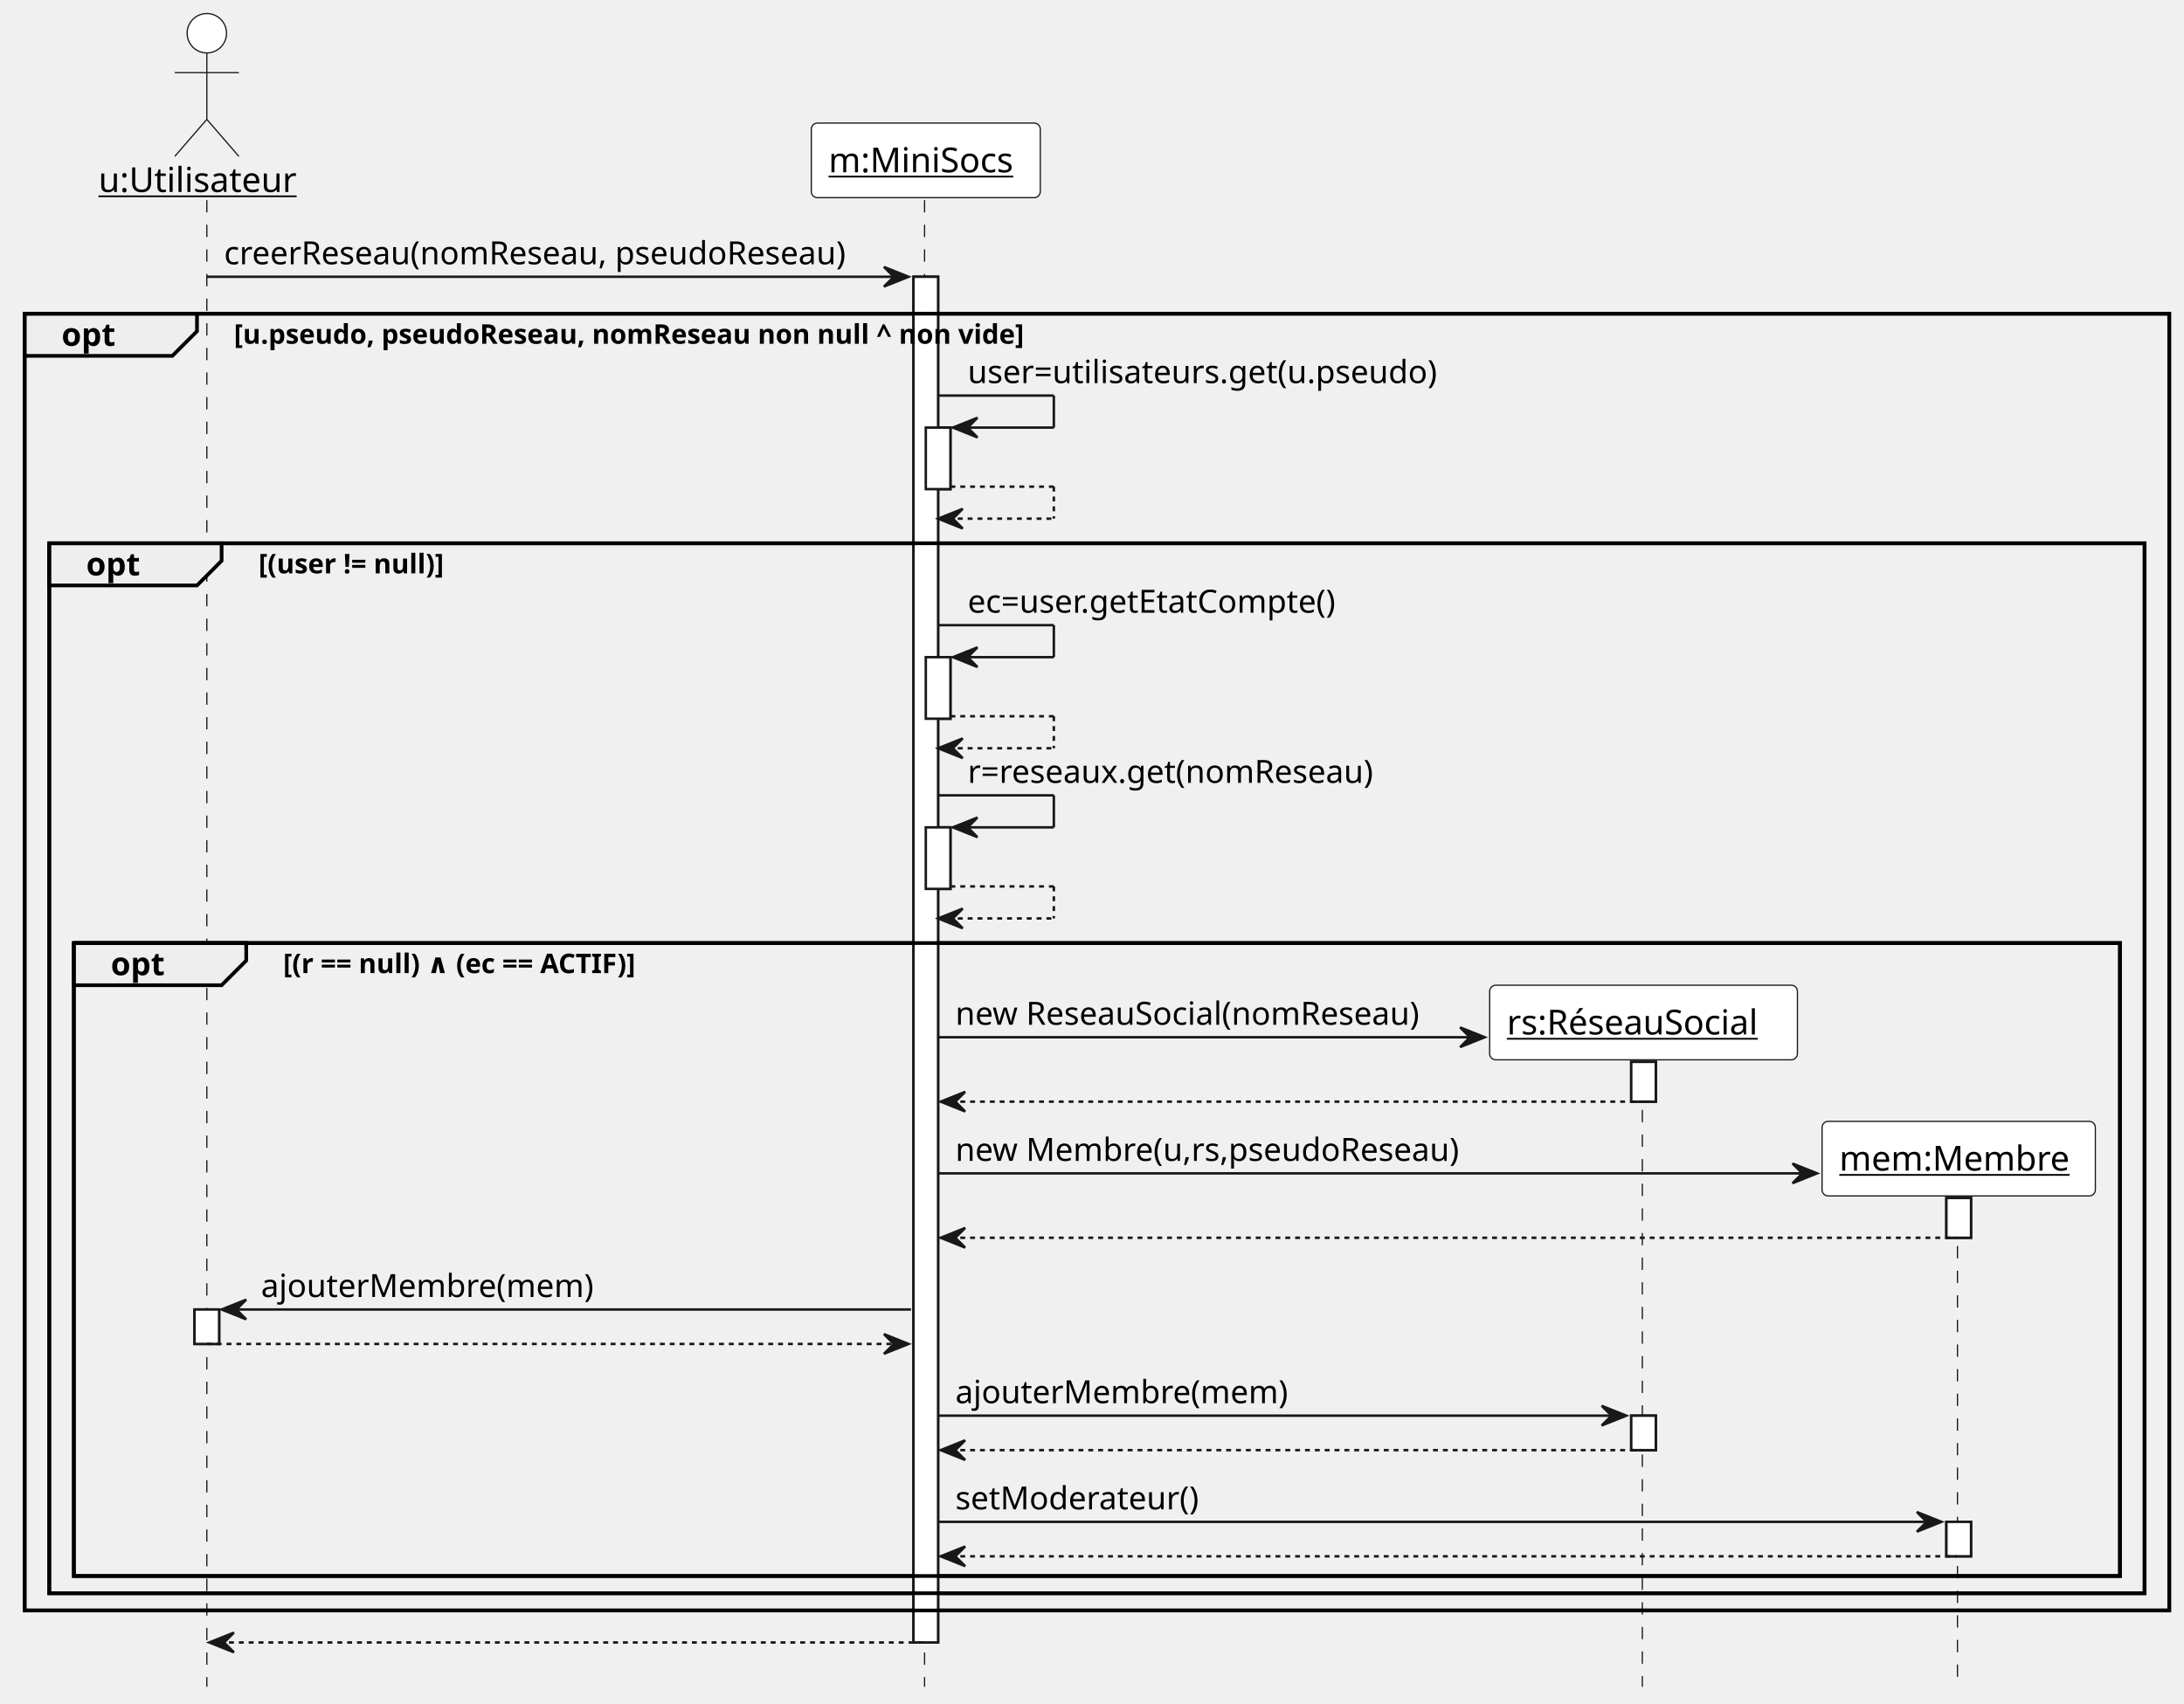
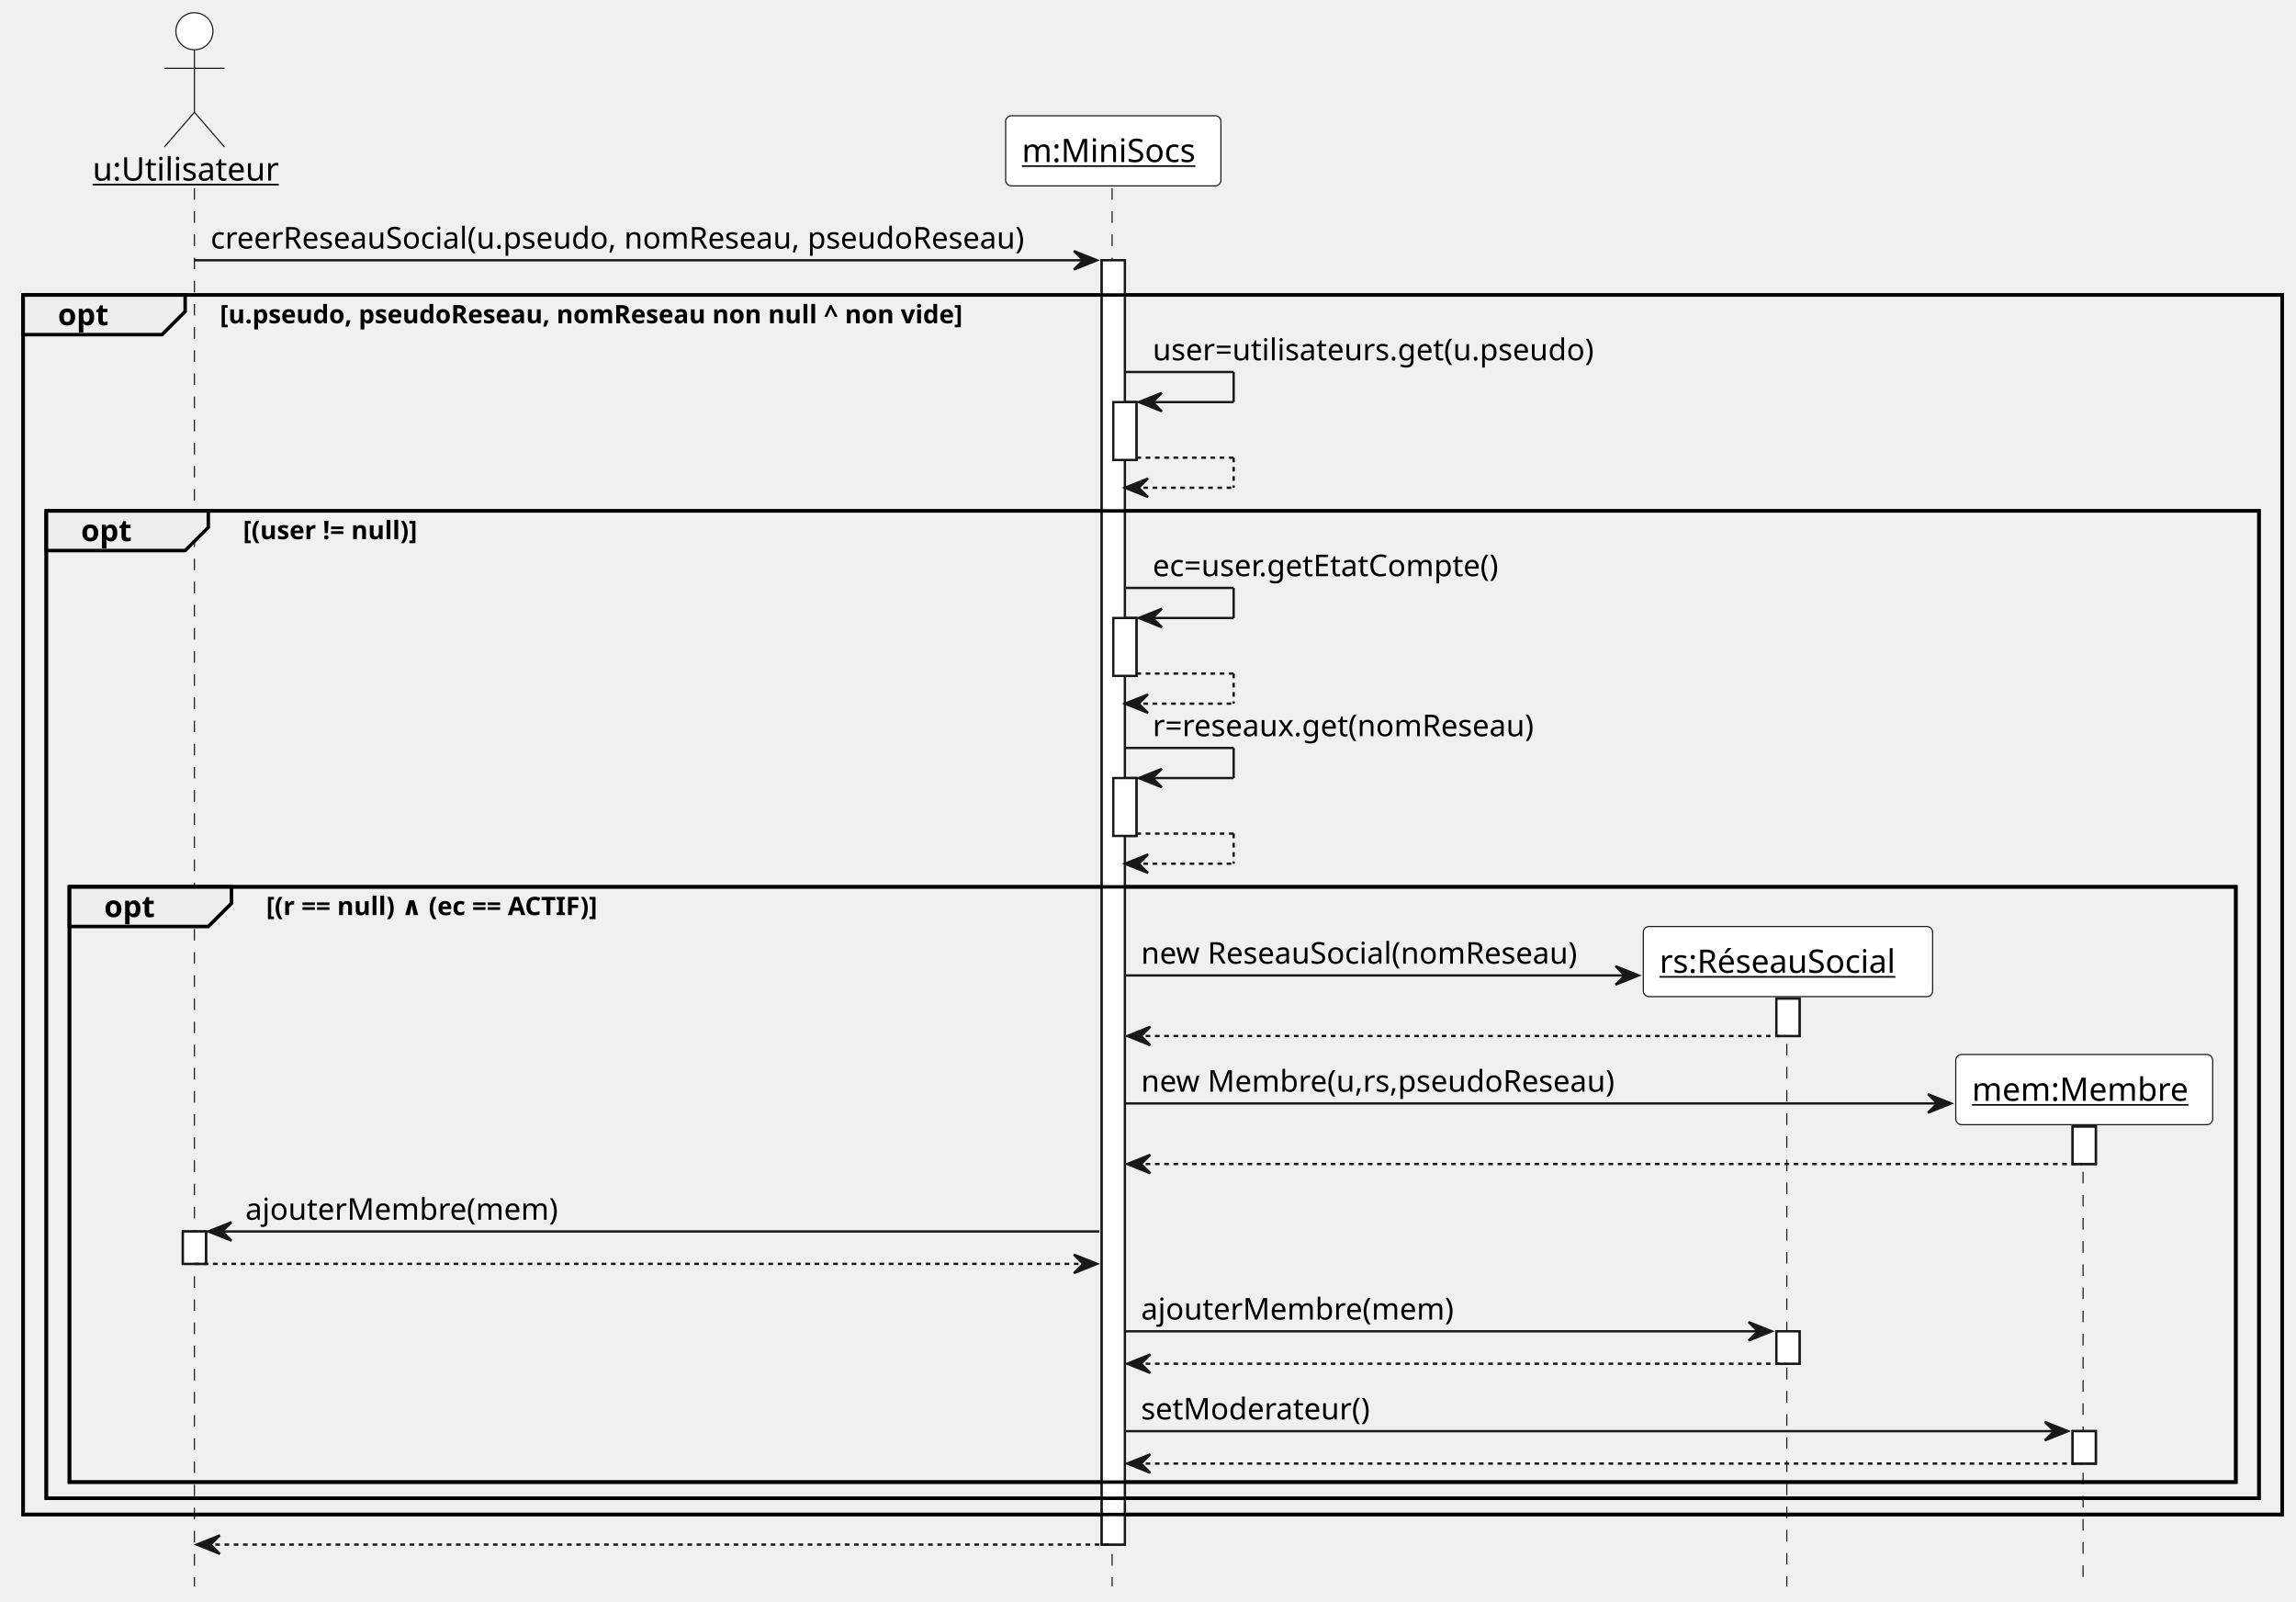
- <svg xmlns="http://www.w3.org/2000/svg" contentStyleType="text/css" height="692px" preserveAspectRatio="none" style="width:887px;height:692px;background:#FFFFFF;" version="1.1" viewBox="0 0 887 692" width="887px" zoomAndPan="magnify">
+ <svg xmlns="http://www.w3.org/2000/svg" contentStyleType="text/css" height="692px" preserveAspectRatio="none" style="width:992px;height:692px;background:#FFFFFF;" version="1.1" viewBox="0 0 992 692" width="992px" zoomAndPan="magnify">
  <defs />
  <g>
    <rect fill="#FFFFFF" height="14" style="stroke:#181818;stroke-width:1.0;" width="10" x="79" y="531.953" />
-     <rect fill="#FFFFFF" height="554.789" style="stroke:#181818;stroke-width:1.0;" width="10" x="371" y="112.43" />
-     <rect fill="#FFFFFF" height="25" style="stroke:#181818;stroke-width:1.0;" width="10" x="376" y="173.695" />
-     <rect fill="#FFFFFF" height="25" style="stroke:#181818;stroke-width:1.0;" width="10" x="376" y="266.961" />
-     <rect fill="#FFFFFF" height="25" style="stroke:#181818;stroke-width:1.0;" width="10" x="376" y="336.094" />
-     <rect fill="#FFFFFF" height="16.164" style="stroke:#181818;stroke-width:1.0;" width="10" x="662.5" y="431.359" />
-     <rect fill="#FFFFFF" height="14" style="stroke:#181818;stroke-width:1.0;" width="10" x="662.5" y="575.086" />
-     <rect fill="#FFFFFF" height="16.164" style="stroke:#181818;stroke-width:1.0;" width="10" x="790.5" y="486.656" />
-     <rect fill="#FFFFFF" height="14" style="stroke:#181818;stroke-width:1.0;" width="10" x="790.5" y="618.219" />
-     <rect fill="none" height="526.789" style="stroke:#000000;stroke-width:1.5;" width="871" x="10" y="127.43" />
-     <rect fill="none" height="426.523" style="stroke:#000000;stroke-width:1.5;" width="851" x="20" y="220.695" />
-     <rect fill="none" height="257.125" style="stroke:#000000;stroke-width:1.5;" width="831" x="30" y="383.094" />
+     <rect fill="#FFFFFF" height="554.789" style="stroke:#181818;stroke-width:1.0;" width="10" x="476" y="112.43" />
+     <rect fill="#FFFFFF" height="25" style="stroke:#181818;stroke-width:1.0;" width="10" x="481" y="173.695" />
+     <rect fill="#FFFFFF" height="25" style="stroke:#181818;stroke-width:1.0;" width="10" x="481" y="266.961" />
+     <rect fill="#FFFFFF" height="25" style="stroke:#181818;stroke-width:1.0;" width="10" x="481" y="336.094" />
+     <rect fill="#FFFFFF" height="16.164" style="stroke:#181818;stroke-width:1.0;" width="10" x="767.5" y="431.359" />
+     <rect fill="#FFFFFF" height="14" style="stroke:#181818;stroke-width:1.0;" width="10" x="767.5" y="575.086" />
+     <rect fill="#FFFFFF" height="16.164" style="stroke:#181818;stroke-width:1.0;" width="10" x="895.5" y="486.656" />
+     <rect fill="#FFFFFF" height="14" style="stroke:#181818;stroke-width:1.0;" width="10" x="895.5" y="618.219" />
+     <rect fill="none" height="526.789" style="stroke:#000000;stroke-width:1.5;" width="976" x="10" y="127.43" />
+     <rect fill="none" height="426.523" style="stroke:#000000;stroke-width:1.5;" width="956" x="20" y="220.695" />
+     <rect fill="none" height="257.125" style="stroke:#000000;stroke-width:1.5;" width="936" x="30" y="383.094" />
    <line style="stroke:#181818;stroke-width:0.5;stroke-dasharray:5.0,5.0;" x1="84" x2="84" y1="81.297" y2="685.219" />
-     <line style="stroke:#181818;stroke-width:0.5;stroke-dasharray:5.0,5.0;" x1="375.5" x2="375.5" y1="81.297" y2="685.219" />
-     <line style="stroke:#181818;stroke-width:0.5;stroke-dasharray:5.0,5.0;" x1="667" x2="667" y1="430.875" y2="685.219" />
-     <line style="stroke:#181818;stroke-width:0.5;stroke-dasharray:5.0,5.0;" x1="795" x2="795" y1="486.172" y2="685.219" />
+     <line style="stroke:#181818;stroke-width:0.5;stroke-dasharray:5.0,5.0;" x1="480.5" x2="480.5" y1="81.297" y2="685.219" />
+     <line style="stroke:#181818;stroke-width:0.5;stroke-dasharray:5.0,5.0;" x1="772" x2="772" y1="430.875" y2="685.219" />
+     <line style="stroke:#181818;stroke-width:0.5;stroke-dasharray:5.0,5.0;" x1="900" x2="900" y1="486.172" y2="685.219" />
    <text fill="#000000" font-family="sans-serif" font-size="14" lengthAdjust="spacing" text-decoration="underline" textLength="82" x="40" y="77.995">u:Utilisateur</text>
    <ellipse cx="84" cy="13.5" fill="#FFFFFF" rx="8" ry="8" style="stroke:#181818;stroke-width:0.5;" />
    <path d="M84,21.5 L84,48.5 M71,29.5 L97,29.5 M84,48.5 L71,63.5 M84,48.5 L97,63.5 " fill="none" style="stroke:#181818;stroke-width:0.5;" />
-     <rect fill="#FFFFFF" height="30.297" rx="2.5" ry="2.5" style="stroke:#181818;stroke-width:0.5;" width="93" x="329.5" y="50" />
-     <text fill="#000000" font-family="sans-serif" font-size="14" lengthAdjust="spacing" text-decoration="underline" textLength="79" x="336.5" y="69.995">m:MiniSocs</text>
+     <rect fill="#FFFFFF" height="30.297" rx="2.5" ry="2.5" style="stroke:#181818;stroke-width:0.5;" width="93" x="434.5" y="50" />
+     <text fill="#000000" font-family="sans-serif" font-size="14" lengthAdjust="spacing" text-decoration="underline" textLength="79" x="441.5" y="69.995">m:MiniSocs</text>
    <rect fill="#FFFFFF" height="14" style="stroke:#181818;stroke-width:1.0;" width="10" x="79" y="531.953" />
-     <rect fill="#FFFFFF" height="554.789" style="stroke:#181818;stroke-width:1.0;" width="10" x="371" y="112.43" />
-     <rect fill="#FFFFFF" height="25" style="stroke:#181818;stroke-width:1.0;" width="10" x="376" y="173.695" />
-     <rect fill="#FFFFFF" height="25" style="stroke:#181818;stroke-width:1.0;" width="10" x="376" y="266.961" />
-     <rect fill="#FFFFFF" height="25" style="stroke:#181818;stroke-width:1.0;" width="10" x="376" y="336.094" />
-     <rect fill="#FFFFFF" height="16.164" style="stroke:#181818;stroke-width:1.0;" width="10" x="662.5" y="431.359" />
-     <rect fill="#FFFFFF" height="14" style="stroke:#181818;stroke-width:1.0;" width="10" x="662.5" y="575.086" />
-     <rect fill="#FFFFFF" height="16.164" style="stroke:#181818;stroke-width:1.0;" width="10" x="790.5" y="486.656" />
-     <rect fill="#FFFFFF" height="14" style="stroke:#181818;stroke-width:1.0;" width="10" x="790.5" y="618.219" />
-     <polygon fill="#181818" points="359,108.43,369,112.43,359,116.43,363,112.43" style="stroke:#181818;stroke-width:1.0;" />
-     <line style="stroke:#181818;stroke-width:1.0;" x1="84" x2="365" y1="112.43" y2="112.43" />
-     <text fill="#000000" font-family="sans-serif" font-size="13" lengthAdjust="spacing" textLength="268" x="91" y="107.364">creerReseau(nomReseau, pseudoReseau)</text>
+     <rect fill="#FFFFFF" height="554.789" style="stroke:#181818;stroke-width:1.0;" width="10" x="476" y="112.43" />
+     <rect fill="#FFFFFF" height="25" style="stroke:#181818;stroke-width:1.0;" width="10" x="481" y="173.695" />
+     <rect fill="#FFFFFF" height="25" style="stroke:#181818;stroke-width:1.0;" width="10" x="481" y="266.961" />
+     <rect fill="#FFFFFF" height="25" style="stroke:#181818;stroke-width:1.0;" width="10" x="481" y="336.094" />
+     <rect fill="#FFFFFF" height="16.164" style="stroke:#181818;stroke-width:1.0;" width="10" x="767.5" y="431.359" />
+     <rect fill="#FFFFFF" height="14" style="stroke:#181818;stroke-width:1.0;" width="10" x="767.5" y="575.086" />
+     <rect fill="#FFFFFF" height="16.164" style="stroke:#181818;stroke-width:1.0;" width="10" x="895.5" y="486.656" />
+     <rect fill="#FFFFFF" height="14" style="stroke:#181818;stroke-width:1.0;" width="10" x="895.5" y="618.219" />
+     <polygon fill="#181818" points="464,108.43,474,112.43,464,116.43,468,112.43" style="stroke:#181818;stroke-width:1.0;" />
+     <line style="stroke:#181818;stroke-width:1.0;" x1="84" x2="470" y1="112.43" y2="112.43" />
+     <text fill="#000000" font-family="sans-serif" font-size="13" lengthAdjust="spacing" textLength="373" x="91" y="107.364">creerReseauSocial(u.pseudo, nomReseau, pseudoReseau)</text>
    <path d="M10,127.43 L80,127.43 L80,134.562 L70,144.562 L10,144.562 L10,127.43 " fill="#EEEEEE" style="stroke:#000000;stroke-width:1.5;" />
-     <rect fill="none" height="526.789" style="stroke:#000000;stroke-width:1.5;" width="871" x="10" y="127.43" />
+     <rect fill="none" height="526.789" style="stroke:#000000;stroke-width:1.5;" width="976" x="10" y="127.43" />
    <text fill="#000000" font-family="sans-serif" font-size="13" font-weight="bold" lengthAdjust="spacing" textLength="25" x="25" y="140.497">opt</text>
    <text fill="#000000" font-family="sans-serif" font-size="11" font-weight="bold" lengthAdjust="spacing" textLength="381" x="95" y="139.64">[u.pseudo, pseudoReseau, nomReseau non null ^ non vide]</text>
-     <line style="stroke:#181818;stroke-width:1.0;" x1="381" x2="428" y1="160.695" y2="160.695" />
-     <line style="stroke:#181818;stroke-width:1.0;" x1="428" x2="428" y1="160.695" y2="173.695" />
-     <line style="stroke:#181818;stroke-width:1.0;" x1="387" x2="428" y1="173.695" y2="173.695" />
-     <polygon fill="#181818" points="397,169.695,387,173.695,397,177.695,393,173.695" style="stroke:#181818;stroke-width:1.0;" />
-     <text fill="#000000" font-family="sans-serif" font-size="13" lengthAdjust="spacing" textLength="203" x="393" y="155.629">user=utilisateurs.get(u.pseudo)</text>
-     <line style="stroke:#181818;stroke-width:1.0;stroke-dasharray:2.0,2.0;" x1="386" x2="428" y1="197.695" y2="197.695" />
-     <line style="stroke:#181818;stroke-width:1.0;stroke-dasharray:2.0,2.0;" x1="428" x2="428" y1="197.695" y2="210.695" />
-     <line style="stroke:#181818;stroke-width:1.0;stroke-dasharray:2.0,2.0;" x1="381" x2="428" y1="210.695" y2="210.695" />
-     <polygon fill="#181818" points="391,206.695,381,210.695,391,214.695,387,210.695" style="stroke:#181818;stroke-width:1.0;" />
+     <line style="stroke:#181818;stroke-width:1.0;" x1="486" x2="533" y1="160.695" y2="160.695" />
+     <line style="stroke:#181818;stroke-width:1.0;" x1="533" x2="533" y1="160.695" y2="173.695" />
+     <line style="stroke:#181818;stroke-width:1.0;" x1="492" x2="533" y1="173.695" y2="173.695" />
+     <polygon fill="#181818" points="502,169.695,492,173.695,502,177.695,498,173.695" style="stroke:#181818;stroke-width:1.0;" />
+     <text fill="#000000" font-family="sans-serif" font-size="13" lengthAdjust="spacing" textLength="203" x="498" y="155.629">user=utilisateurs.get(u.pseudo)</text>
+     <line style="stroke:#181818;stroke-width:1.0;stroke-dasharray:2.0,2.0;" x1="491" x2="533" y1="197.695" y2="197.695" />
+     <line style="stroke:#181818;stroke-width:1.0;stroke-dasharray:2.0,2.0;" x1="533" x2="533" y1="197.695" y2="210.695" />
+     <line style="stroke:#181818;stroke-width:1.0;stroke-dasharray:2.0,2.0;" x1="486" x2="533" y1="210.695" y2="210.695" />
+     <polygon fill="#181818" points="496,206.695,486,210.695,496,214.695,492,210.695" style="stroke:#181818;stroke-width:1.0;" />
    <path d="M20,220.695 L90,220.695 L90,227.828 L80,237.828 L20,237.828 L20,220.695 " fill="#EEEEEE" style="stroke:#000000;stroke-width:1.5;" />
-     <rect fill="none" height="426.523" style="stroke:#000000;stroke-width:1.5;" width="851" x="20" y="220.695" />
+     <rect fill="none" height="426.523" style="stroke:#000000;stroke-width:1.5;" width="956" x="20" y="220.695" />
    <text fill="#000000" font-family="sans-serif" font-size="13" font-weight="bold" lengthAdjust="spacing" textLength="25" x="35" y="233.762">opt</text>
    <text fill="#000000" font-family="sans-serif" font-size="11" font-weight="bold" lengthAdjust="spacing" textLength="94" x="105" y="232.906">[(user != null)]</text>
-     <line style="stroke:#181818;stroke-width:1.0;" x1="381" x2="428" y1="253.961" y2="253.961" />
-     <line style="stroke:#181818;stroke-width:1.0;" x1="428" x2="428" y1="253.961" y2="266.961" />
-     <line style="stroke:#181818;stroke-width:1.0;" x1="387" x2="428" y1="266.961" y2="266.961" />
-     <polygon fill="#181818" points="397,262.961,387,266.961,397,270.961,393,266.961" style="stroke:#181818;stroke-width:1.0;" />
-     <text fill="#000000" font-family="sans-serif" font-size="13" lengthAdjust="spacing" textLength="166" x="393" y="248.895">ec=user.getEtatCompte()</text>
-     <line style="stroke:#181818;stroke-width:1.0;stroke-dasharray:2.0,2.0;" x1="386" x2="428" y1="290.961" y2="290.961" />
-     <line style="stroke:#181818;stroke-width:1.0;stroke-dasharray:2.0,2.0;" x1="428" x2="428" y1="290.961" y2="303.961" />
-     <line style="stroke:#181818;stroke-width:1.0;stroke-dasharray:2.0,2.0;" x1="381" x2="428" y1="303.961" y2="303.961" />
-     <polygon fill="#181818" points="391,299.961,381,303.961,391,307.961,387,303.961" style="stroke:#181818;stroke-width:1.0;" />
-     <line style="stroke:#181818;stroke-width:1.0;" x1="381" x2="428" y1="323.094" y2="323.094" />
-     <line style="stroke:#181818;stroke-width:1.0;" x1="428" x2="428" y1="323.094" y2="336.094" />
-     <line style="stroke:#181818;stroke-width:1.0;" x1="387" x2="428" y1="336.094" y2="336.094" />
-     <polygon fill="#181818" points="397,332.094,387,336.094,397,340.094,393,336.094" style="stroke:#181818;stroke-width:1.0;" />
-     <text fill="#000000" font-family="sans-serif" font-size="13" lengthAdjust="spacing" textLength="178" x="393" y="318.028">r=reseaux.get(nomReseau)</text>
-     <line style="stroke:#181818;stroke-width:1.0;stroke-dasharray:2.0,2.0;" x1="386" x2="428" y1="360.094" y2="360.094" />
-     <line style="stroke:#181818;stroke-width:1.0;stroke-dasharray:2.0,2.0;" x1="428" x2="428" y1="360.094" y2="373.094" />
-     <line style="stroke:#181818;stroke-width:1.0;stroke-dasharray:2.0,2.0;" x1="381" x2="428" y1="373.094" y2="373.094" />
-     <polygon fill="#181818" points="391,369.094,381,373.094,391,377.094,387,373.094" style="stroke:#181818;stroke-width:1.0;" />
+     <line style="stroke:#181818;stroke-width:1.0;" x1="486" x2="533" y1="253.961" y2="253.961" />
+     <line style="stroke:#181818;stroke-width:1.0;" x1="533" x2="533" y1="253.961" y2="266.961" />
+     <line style="stroke:#181818;stroke-width:1.0;" x1="492" x2="533" y1="266.961" y2="266.961" />
+     <polygon fill="#181818" points="502,262.961,492,266.961,502,270.961,498,266.961" style="stroke:#181818;stroke-width:1.0;" />
+     <text fill="#000000" font-family="sans-serif" font-size="13" lengthAdjust="spacing" textLength="166" x="498" y="248.895">ec=user.getEtatCompte()</text>
+     <line style="stroke:#181818;stroke-width:1.0;stroke-dasharray:2.0,2.0;" x1="491" x2="533" y1="290.961" y2="290.961" />
+     <line style="stroke:#181818;stroke-width:1.0;stroke-dasharray:2.0,2.0;" x1="533" x2="533" y1="290.961" y2="303.961" />
+     <line style="stroke:#181818;stroke-width:1.0;stroke-dasharray:2.0,2.0;" x1="486" x2="533" y1="303.961" y2="303.961" />
+     <polygon fill="#181818" points="496,299.961,486,303.961,496,307.961,492,303.961" style="stroke:#181818;stroke-width:1.0;" />
+     <line style="stroke:#181818;stroke-width:1.0;" x1="486" x2="533" y1="323.094" y2="323.094" />
+     <line style="stroke:#181818;stroke-width:1.0;" x1="533" x2="533" y1="323.094" y2="336.094" />
+     <line style="stroke:#181818;stroke-width:1.0;" x1="492" x2="533" y1="336.094" y2="336.094" />
+     <polygon fill="#181818" points="502,332.094,492,336.094,502,340.094,498,336.094" style="stroke:#181818;stroke-width:1.0;" />
+     <text fill="#000000" font-family="sans-serif" font-size="13" lengthAdjust="spacing" textLength="178" x="498" y="318.028">r=reseaux.get(nomReseau)</text>
+     <line style="stroke:#181818;stroke-width:1.0;stroke-dasharray:2.0,2.0;" x1="491" x2="533" y1="360.094" y2="360.094" />
+     <line style="stroke:#181818;stroke-width:1.0;stroke-dasharray:2.0,2.0;" x1="533" x2="533" y1="360.094" y2="373.094" />
+     <line style="stroke:#181818;stroke-width:1.0;stroke-dasharray:2.0,2.0;" x1="486" x2="533" y1="373.094" y2="373.094" />
+     <polygon fill="#181818" points="496,369.094,486,373.094,496,377.094,492,373.094" style="stroke:#181818;stroke-width:1.0;" />
    <path d="M30,383.094 L100,383.094 L100,390.227 L90,400.227 L30,400.227 L30,383.094 " fill="#EEEEEE" style="stroke:#000000;stroke-width:1.5;" />
-     <rect fill="none" height="257.125" style="stroke:#000000;stroke-width:1.5;" width="831" x="30" y="383.094" />
+     <rect fill="none" height="257.125" style="stroke:#000000;stroke-width:1.5;" width="936" x="30" y="383.094" />
    <text fill="#000000" font-family="sans-serif" font-size="13" font-weight="bold" lengthAdjust="spacing" textLength="25" x="45" y="396.161">opt</text>
    <text fill="#000000" font-family="sans-serif" font-size="11" font-weight="bold" lengthAdjust="spacing" textLength="180" x="115" y="395.304">[(r == null) ∧ (ec == ACTIF)]</text>
-     <polygon fill="#181818" points="593,417.359,603,421.359,593,425.359,597,421.359" style="stroke:#181818;stroke-width:1.0;" />
-     <line style="stroke:#181818;stroke-width:1.0;" x1="381" x2="599" y1="421.359" y2="421.359" />
-     <text fill="#000000" font-family="sans-serif" font-size="13" lengthAdjust="spacing" textLength="200" x="388" y="416.293">new ReseauSocial(nomReseau)</text>
-     <rect fill="#FFFFFF" height="30.297" rx="2.5" ry="2.5" style="stroke:#181818;stroke-width:0.5;" width="125" x="605" y="400.227" />
-     <text fill="#000000" font-family="sans-serif" font-size="14" lengthAdjust="spacing" text-decoration="underline" textLength="111" x="612" y="420.222">rs:RéseauSocial</text>
-     <polygon fill="#181818" points="392,443.523,382,447.523,392,451.523,388,447.523" style="stroke:#181818;stroke-width:1.0;" />
-     <line style="stroke:#181818;stroke-width:1.0;stroke-dasharray:2.0,2.0;" x1="386" x2="666.5" y1="447.523" y2="447.523" />
-     <polygon fill="#181818" points="728,472.656,738,476.656,728,480.656,732,476.656" style="stroke:#181818;stroke-width:1.0;" />
-     <line style="stroke:#181818;stroke-width:1.0;" x1="381" x2="734" y1="476.656" y2="476.656" />
-     <text fill="#000000" font-family="sans-serif" font-size="13" lengthAdjust="spacing" textLength="214" x="388" y="471.59">new Membre(u,rs,pseudoReseau)</text>
-     <rect fill="#FFFFFF" height="30.297" rx="2.5" ry="2.5" style="stroke:#181818;stroke-width:0.5;" width="111" x="740" y="455.523" />
-     <text fill="#000000" font-family="sans-serif" font-size="14" lengthAdjust="spacing" text-decoration="underline" textLength="97" x="747" y="475.519">mem:Membre</text>
-     <polygon fill="#181818" points="392,498.82,382,502.82,392,506.82,388,502.82" style="stroke:#181818;stroke-width:1.0;" />
-     <line style="stroke:#181818;stroke-width:1.0;stroke-dasharray:2.0,2.0;" x1="386" x2="794.5" y1="502.82" y2="502.82" />
+     <polygon fill="#181818" points="698,417.359,708,421.359,698,425.359,702,421.359" style="stroke:#181818;stroke-width:1.0;" />
+     <line style="stroke:#181818;stroke-width:1.0;" x1="486" x2="704" y1="421.359" y2="421.359" />
+     <text fill="#000000" font-family="sans-serif" font-size="13" lengthAdjust="spacing" textLength="200" x="493" y="416.293">new ReseauSocial(nomReseau)</text>
+     <rect fill="#FFFFFF" height="30.297" rx="2.5" ry="2.5" style="stroke:#181818;stroke-width:0.5;" width="125" x="710" y="400.227" />
+     <text fill="#000000" font-family="sans-serif" font-size="14" lengthAdjust="spacing" text-decoration="underline" textLength="111" x="717" y="420.222">rs:RéseauSocial</text>
+     <polygon fill="#181818" points="497,443.523,487,447.523,497,451.523,493,447.523" style="stroke:#181818;stroke-width:1.0;" />
+     <line style="stroke:#181818;stroke-width:1.0;stroke-dasharray:2.0,2.0;" x1="491" x2="771.5" y1="447.523" y2="447.523" />
+     <polygon fill="#181818" points="833,472.656,843,476.656,833,480.656,837,476.656" style="stroke:#181818;stroke-width:1.0;" />
+     <line style="stroke:#181818;stroke-width:1.0;" x1="486" x2="839" y1="476.656" y2="476.656" />
+     <text fill="#000000" font-family="sans-serif" font-size="13" lengthAdjust="spacing" textLength="214" x="493" y="471.59">new Membre(u,rs,pseudoReseau)</text>
+     <rect fill="#FFFFFF" height="30.297" rx="2.5" ry="2.5" style="stroke:#181818;stroke-width:0.5;" width="111" x="845" y="455.523" />
+     <text fill="#000000" font-family="sans-serif" font-size="14" lengthAdjust="spacing" text-decoration="underline" textLength="97" x="852" y="475.519">mem:Membre</text>
+     <polygon fill="#181818" points="497,498.82,487,502.82,497,506.82,493,502.82" style="stroke:#181818;stroke-width:1.0;" />
+     <line style="stroke:#181818;stroke-width:1.0;stroke-dasharray:2.0,2.0;" x1="491" x2="899.5" y1="502.82" y2="502.82" />
    <polygon fill="#181818" points="100,527.953,90,531.953,100,535.953,96,531.953" style="stroke:#181818;stroke-width:1.0;" />
-     <line style="stroke:#181818;stroke-width:1.0;" x1="94" x2="370" y1="531.953" y2="531.953" />
+     <line style="stroke:#181818;stroke-width:1.0;" x1="94" x2="475" y1="531.953" y2="531.953" />
    <text fill="#000000" font-family="sans-serif" font-size="13" lengthAdjust="spacing" textLength="142" x="106" y="526.887">ajouterMembre(mem)</text>
-     <polygon fill="#181818" points="359,541.953,369,545.953,359,549.953,363,545.953" style="stroke:#181818;stroke-width:1.0;" />
-     <line style="stroke:#181818;stroke-width:1.0;stroke-dasharray:2.0,2.0;" x1="84" x2="365" y1="545.953" y2="545.953" />
-     <polygon fill="#181818" points="650.5,571.086,660.5,575.086,650.5,579.086,654.5,575.086" style="stroke:#181818;stroke-width:1.0;" />
-     <line style="stroke:#181818;stroke-width:1.0;" x1="381" x2="656.5" y1="575.086" y2="575.086" />
-     <text fill="#000000" font-family="sans-serif" font-size="13" lengthAdjust="spacing" textLength="142" x="388" y="570.02">ajouterMembre(mem)</text>
-     <polygon fill="#181818" points="392,585.086,382,589.086,392,593.086,388,589.086" style="stroke:#181818;stroke-width:1.0;" />
-     <line style="stroke:#181818;stroke-width:1.0;stroke-dasharray:2.0,2.0;" x1="386" x2="666.5" y1="589.086" y2="589.086" />
-     <polygon fill="#181818" points="778.5,614.219,788.5,618.219,778.5,622.219,782.5,618.219" style="stroke:#181818;stroke-width:1.0;" />
-     <line style="stroke:#181818;stroke-width:1.0;" x1="381" x2="784.5" y1="618.219" y2="618.219" />
-     <text fill="#000000" font-family="sans-serif" font-size="13" lengthAdjust="spacing" textLength="104" x="388" y="613.153">setModerateur()</text>
-     <polygon fill="#181818" points="392,628.219,382,632.219,392,636.219,388,632.219" style="stroke:#181818;stroke-width:1.0;" />
-     <line style="stroke:#181818;stroke-width:1.0;stroke-dasharray:2.0,2.0;" x1="386" x2="794.5" y1="632.219" y2="632.219" />
+     <polygon fill="#181818" points="464,541.953,474,545.953,464,549.953,468,545.953" style="stroke:#181818;stroke-width:1.0;" />
+     <line style="stroke:#181818;stroke-width:1.0;stroke-dasharray:2.0,2.0;" x1="84" x2="470" y1="545.953" y2="545.953" />
+     <polygon fill="#181818" points="755.5,571.086,765.5,575.086,755.5,579.086,759.5,575.086" style="stroke:#181818;stroke-width:1.0;" />
+     <line style="stroke:#181818;stroke-width:1.0;" x1="486" x2="761.5" y1="575.086" y2="575.086" />
+     <text fill="#000000" font-family="sans-serif" font-size="13" lengthAdjust="spacing" textLength="142" x="493" y="570.02">ajouterMembre(mem)</text>
+     <polygon fill="#181818" points="497,585.086,487,589.086,497,593.086,493,589.086" style="stroke:#181818;stroke-width:1.0;" />
+     <line style="stroke:#181818;stroke-width:1.0;stroke-dasharray:2.0,2.0;" x1="491" x2="771.5" y1="589.086" y2="589.086" />
+     <polygon fill="#181818" points="883.5,614.219,893.5,618.219,883.5,622.219,887.5,618.219" style="stroke:#181818;stroke-width:1.0;" />
+     <line style="stroke:#181818;stroke-width:1.0;" x1="486" x2="889.5" y1="618.219" y2="618.219" />
+     <text fill="#000000" font-family="sans-serif" font-size="13" lengthAdjust="spacing" textLength="104" x="493" y="613.153">setModerateur()</text>
+     <polygon fill="#181818" points="497,628.219,487,632.219,497,636.219,493,632.219" style="stroke:#181818;stroke-width:1.0;" />
+     <line style="stroke:#181818;stroke-width:1.0;stroke-dasharray:2.0,2.0;" x1="491" x2="899.5" y1="632.219" y2="632.219" />
    <polygon fill="#181818" points="95,663.219,85,667.219,95,671.219,91,667.219" style="stroke:#181818;stroke-width:1.0;" />
-     <line style="stroke:#181818;stroke-width:1.0;stroke-dasharray:2.0,2.0;" x1="89" x2="375" y1="667.219" y2="667.219" />
+     <line style="stroke:#181818;stroke-width:1.0;stroke-dasharray:2.0,2.0;" x1="89" x2="480" y1="667.219" y2="667.219" />
  </g>
</svg>
